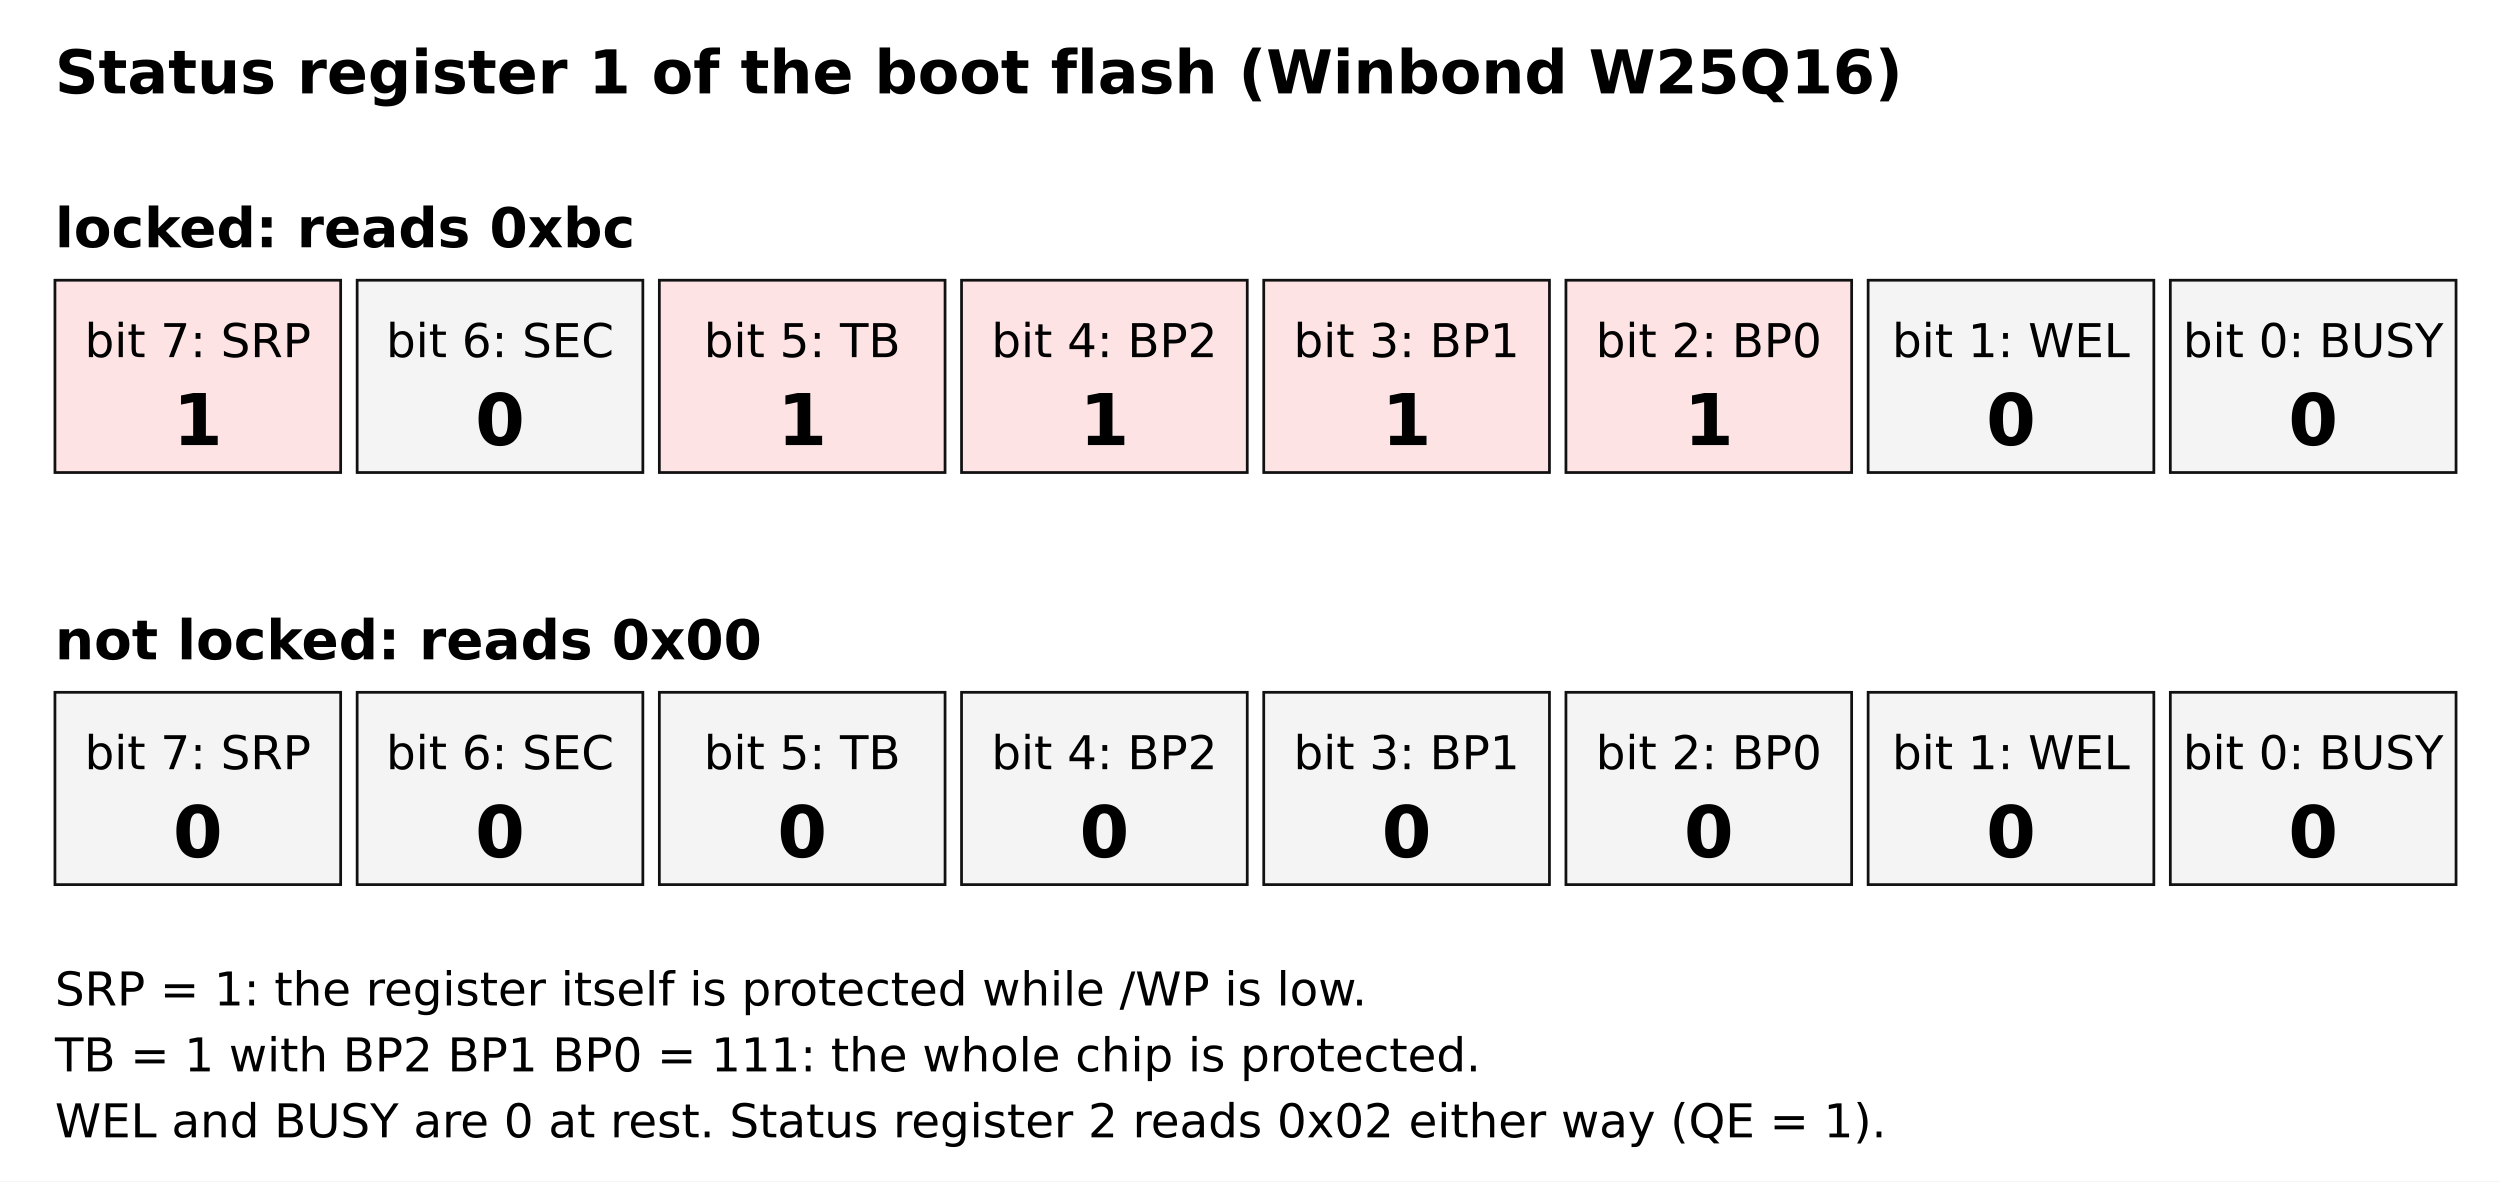
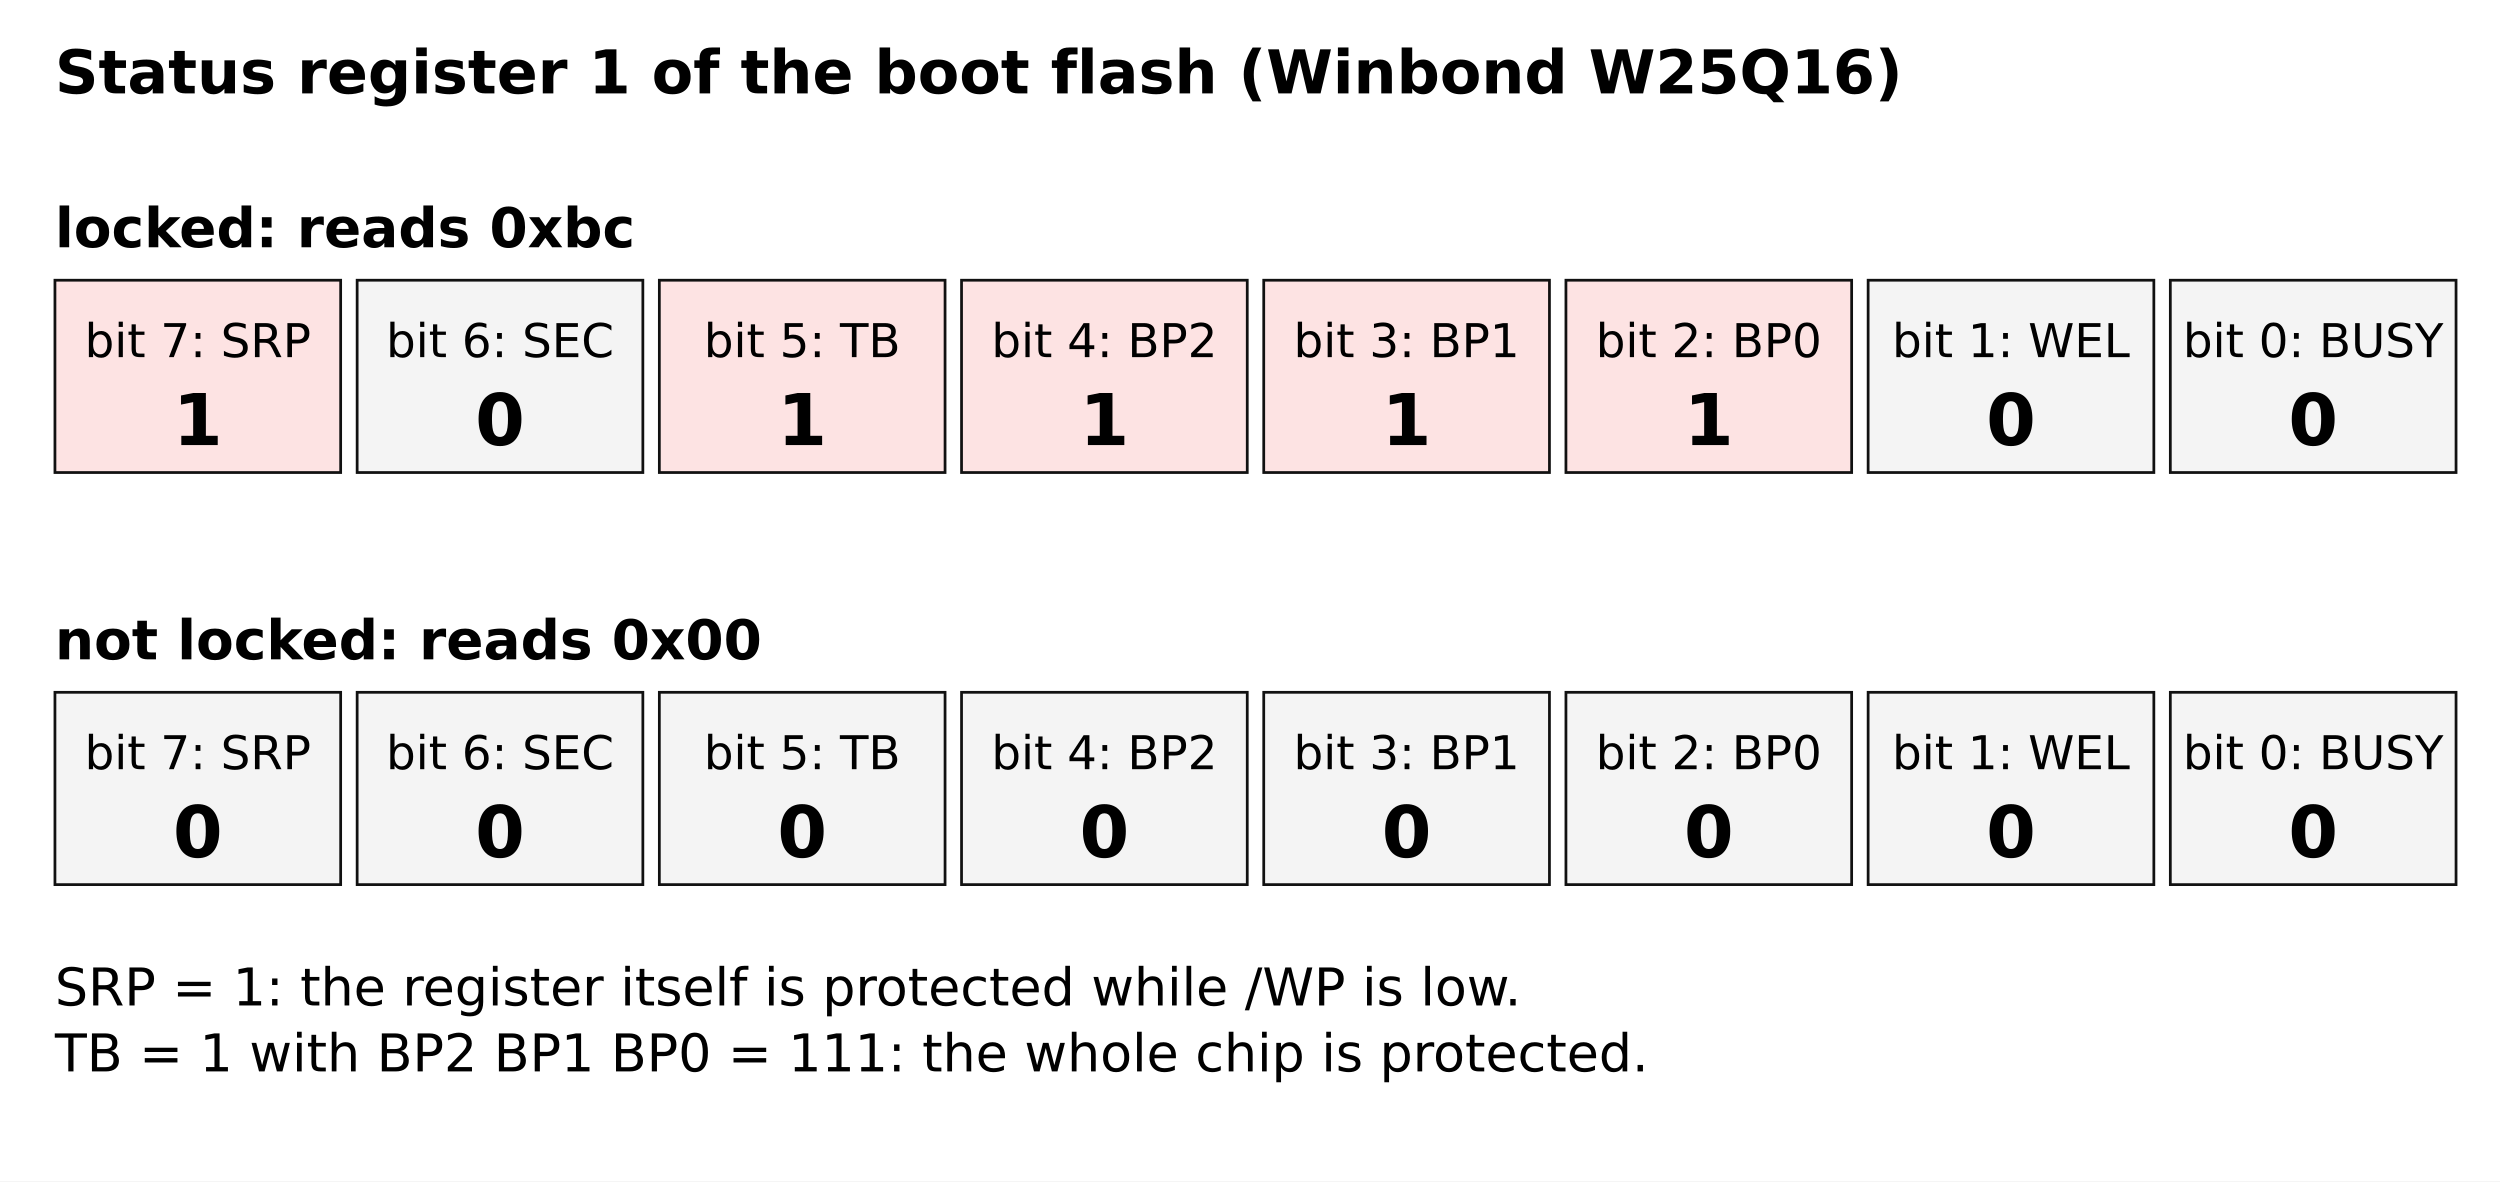
<svg xmlns="http://www.w3.org/2000/svg" viewBox="0 0 910 430" width="910" height="430" font-family="DejaVu Sans, Arial, sans-serif">
  <rect width="910" height="430" fill="#ffffff" />
  <text x="20" y="34" font-size="22" font-weight="bold">Status register 1 of the boot flash (Winbond W25Q16)</text>
  <text x="20" y="90" font-size="20" font-weight="bold">locked: reads 0xbc</text>
  <rect x="20" y="102" width="104" height="70" fill="#fde3e3" stroke="#111" />
  <text x="72" y="130" font-size="17" text-anchor="middle">bit 7: SRP</text>
  <text x="72" y="162" font-size="26" font-weight="bold" text-anchor="middle">1</text>
  <rect x="130" y="102" width="104" height="70" fill="#f4f4f4" stroke="#111" />
  <text x="182" y="130" font-size="17" text-anchor="middle">bit 6: SEC</text>
  <text x="182" y="162" font-size="26" font-weight="bold" text-anchor="middle">0</text>
  <rect x="240" y="102" width="104" height="70" fill="#fde3e3" stroke="#111" />
  <text x="292" y="130" font-size="17" text-anchor="middle">bit 5: TB</text>
  <text x="292" y="162" font-size="26" font-weight="bold" text-anchor="middle">1</text>
  <rect x="350" y="102" width="104" height="70" fill="#fde3e3" stroke="#111" />
  <text x="402" y="130" font-size="17" text-anchor="middle">bit 4: BP2</text>
  <text x="402" y="162" font-size="26" font-weight="bold" text-anchor="middle">1</text>
  <rect x="460" y="102" width="104" height="70" fill="#fde3e3" stroke="#111" />
  <text x="512" y="130" font-size="17" text-anchor="middle">bit 3: BP1</text>
  <text x="512" y="162" font-size="26" font-weight="bold" text-anchor="middle">1</text>
  <rect x="570" y="102" width="104" height="70" fill="#fde3e3" stroke="#111" />
  <text x="622" y="130" font-size="17" text-anchor="middle">bit 2: BP0</text>
  <text x="622" y="162" font-size="26" font-weight="bold" text-anchor="middle">1</text>
  <rect x="680" y="102" width="104" height="70" fill="#f4f4f4" stroke="#111" />
  <text x="732" y="130" font-size="17" text-anchor="middle">bit 1: WEL</text>
  <text x="732" y="162" font-size="26" font-weight="bold" text-anchor="middle">0</text>
  <rect x="790" y="102" width="104" height="70" fill="#f4f4f4" stroke="#111" />
  <text x="842" y="130" font-size="17" text-anchor="middle">bit 0: BUSY</text>
  <text x="842" y="162" font-size="26" font-weight="bold" text-anchor="middle">0</text>
  <text x="20" y="240" font-size="20" font-weight="bold">not locked: reads 0x00</text>
  <rect x="20" y="252" width="104" height="70" fill="#f4f4f4" stroke="#111" />
  <text x="72" y="280" font-size="17" text-anchor="middle">bit 7: SRP</text>
  <text x="72" y="312" font-size="26" font-weight="bold" text-anchor="middle">0</text>
  <rect x="130" y="252" width="104" height="70" fill="#f4f4f4" stroke="#111" />
  <text x="182" y="280" font-size="17" text-anchor="middle">bit 6: SEC</text>
  <text x="182" y="312" font-size="26" font-weight="bold" text-anchor="middle">0</text>
  <rect x="240" y="252" width="104" height="70" fill="#f4f4f4" stroke="#111" />
  <text x="292" y="280" font-size="17" text-anchor="middle">bit 5: TB</text>
  <text x="292" y="312" font-size="26" font-weight="bold" text-anchor="middle">0</text>
  <rect x="350" y="252" width="104" height="70" fill="#f4f4f4" stroke="#111" />
  <text x="402" y="280" font-size="17" text-anchor="middle">bit 4: BP2</text>
  <text x="402" y="312" font-size="26" font-weight="bold" text-anchor="middle">0</text>
  <rect x="460" y="252" width="104" height="70" fill="#f4f4f4" stroke="#111" />
  <text x="512" y="280" font-size="17" text-anchor="middle">bit 3: BP1</text>
  <text x="512" y="312" font-size="26" font-weight="bold" text-anchor="middle">0</text>
  <rect x="570" y="252" width="104" height="70" fill="#f4f4f4" stroke="#111" />
  <text x="622" y="280" font-size="17" text-anchor="middle">bit 2: BP0</text>
  <text x="622" y="312" font-size="26" font-weight="bold" text-anchor="middle">0</text>
  <rect x="680" y="252" width="104" height="70" fill="#f4f4f4" stroke="#111" />
  <text x="732" y="280" font-size="17" text-anchor="middle">bit 1: WEL</text>
  <text x="732" y="312" font-size="26" font-weight="bold" text-anchor="middle">0</text>
  <rect x="790" y="252" width="104" height="70" fill="#f4f4f4" stroke="#111" />
  <text x="842" y="280" font-size="17" text-anchor="middle">bit 0: BUSY</text>
  <text x="842" y="312" font-size="26" font-weight="bold" text-anchor="middle">0</text>
-   <text x="20" y="366" font-size="17">SRP = 1: the register itself is protected while /WP is low.</text>
-   <text x="20" y="390" font-size="17">TB = 1 with BP2 BP1 BP0 = 111: the whole chip is protected.</text>
-   <text x="20" y="414" font-size="17">WEL and BUSY are 0 at rest. Status register 2 reads 0x02 either way (QE = 1).</text>
+   <text x="20" y="366" font-size="19">SRP = 1: the register itself is protected while /WP is low.</text>
+   <text x="20" y="390" font-size="19">TB = 1 with BP2 BP1 BP0 = 111: the whole chip is protected.</text>
</svg>
